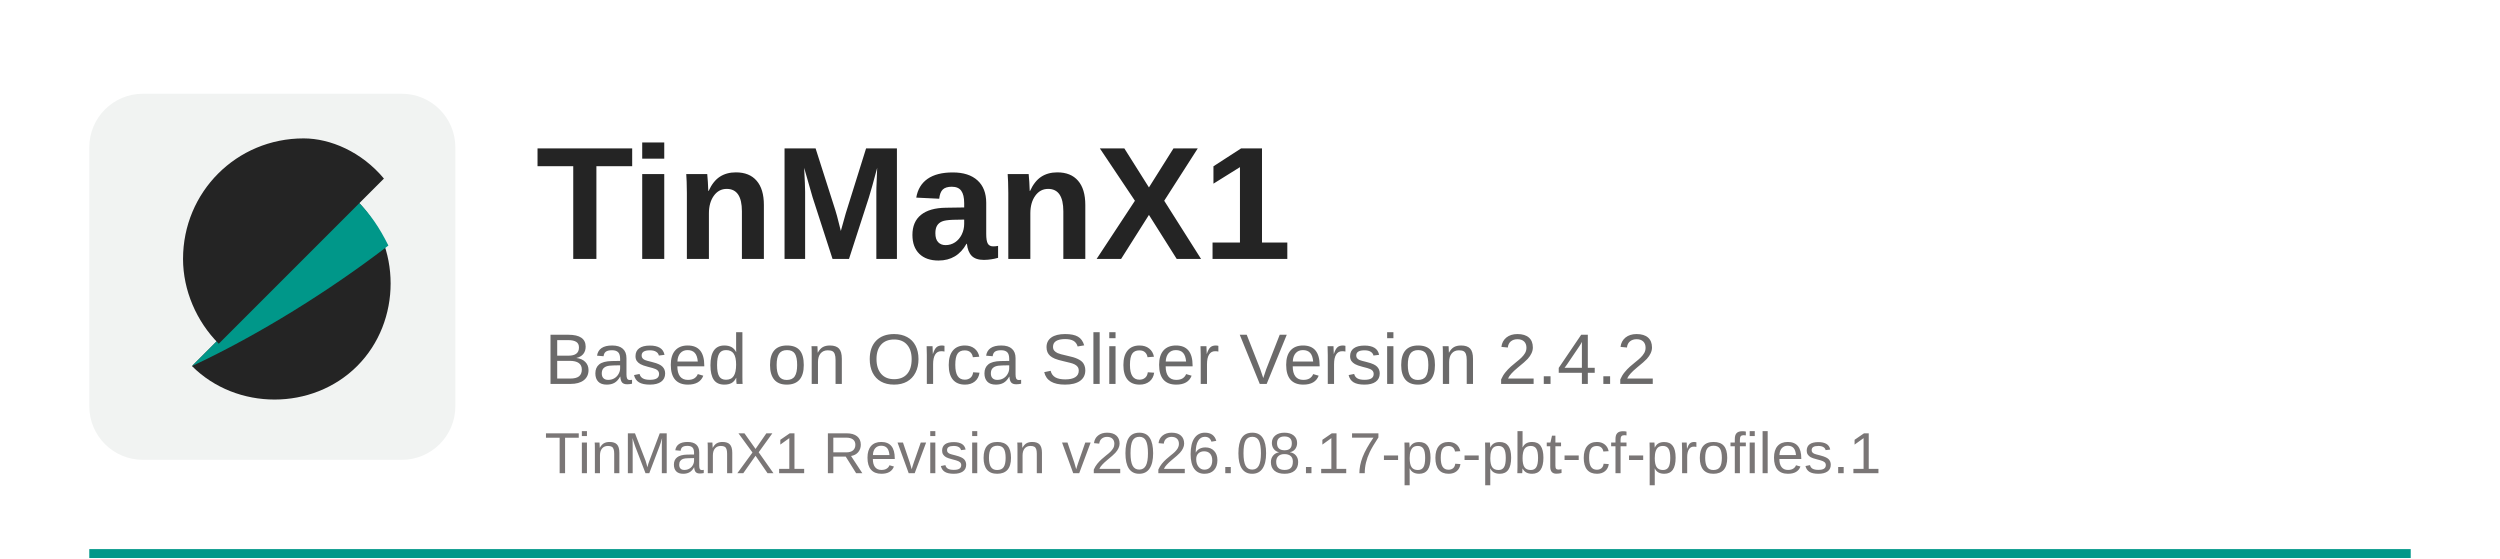
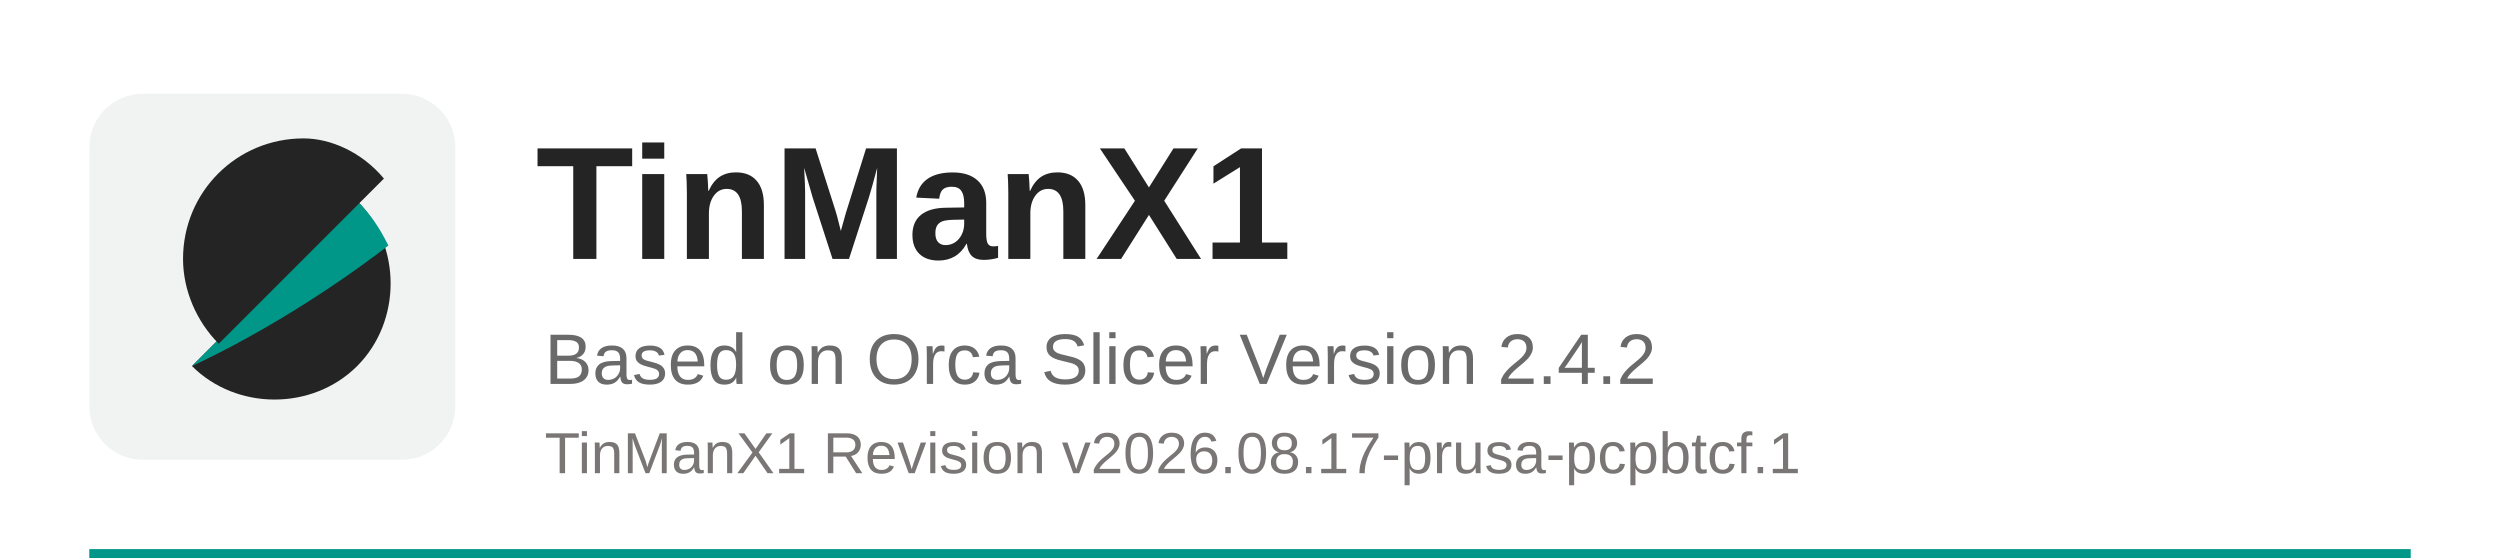
<svg xmlns="http://www.w3.org/2000/svg" width="560" height="125" viewBox="0 0 560 125">
  <rect x="20" y="123" width="520" height="2" fill="#009789" />
  <rect x="20" y="21" width="82" height="82" rx="12" fill="#f1f3f2" />
  <path d="M43 82c10 10 27 10 37 0s10-27 0-37L43 82z" fill="#242424" />
  <path d="M80 45L43 82c15-7 31-17 44-27-2-4-4-7-7-10z" fill="#009789" />
  <path d="M68 31c-15 0-27 12-27 27 0 7 3 14 8 19l37-37c-5-6-12-9-18-9z" fill="#242424" />
  <text x="120" y="58" font-family="Arial, Helvetica, sans-serif" font-size="36" font-weight="700" fill="#242424">TinManX1</text>
  <text x="122" y="86" font-family="Arial, Helvetica, sans-serif" font-size="16" fill="#6b6a6a">Based on Orca Slicer Version 2.4.2</text>
-   <text x="122" y="106" font-family="Arial, Helvetica, sans-serif" font-size="13" fill="#7a7676">TinManX1 Revision v2026.08.17-pc-pbt-cf-profiles.1</text>
+   <text x="122" y="106" font-family="Arial, Helvetica, sans-serif" font-size="13" fill="#7a7676">TinManX1 Revision v2026.08.17-prusa-pcpbtcf.1</text>
</svg>
